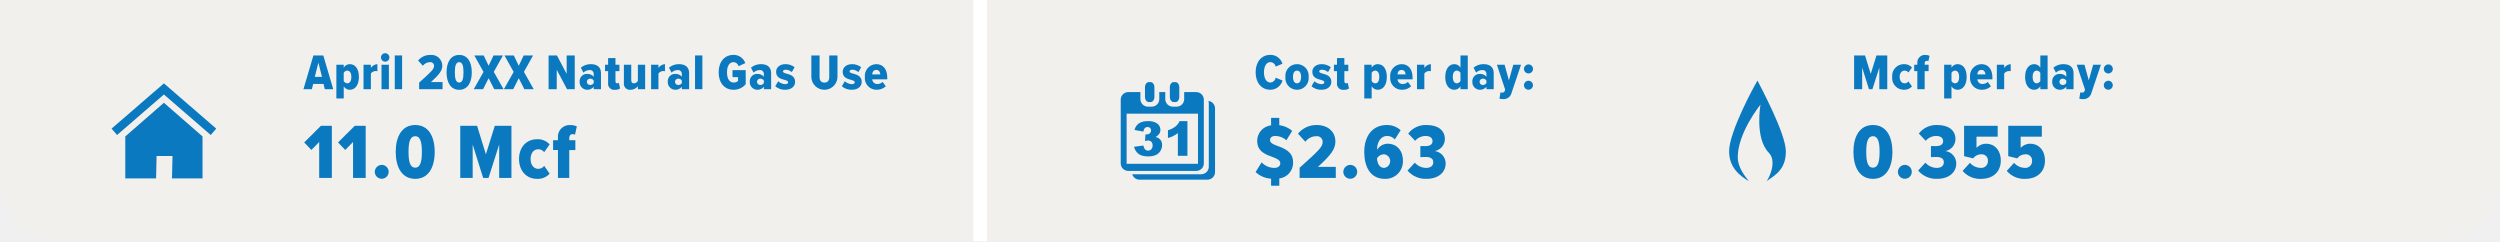
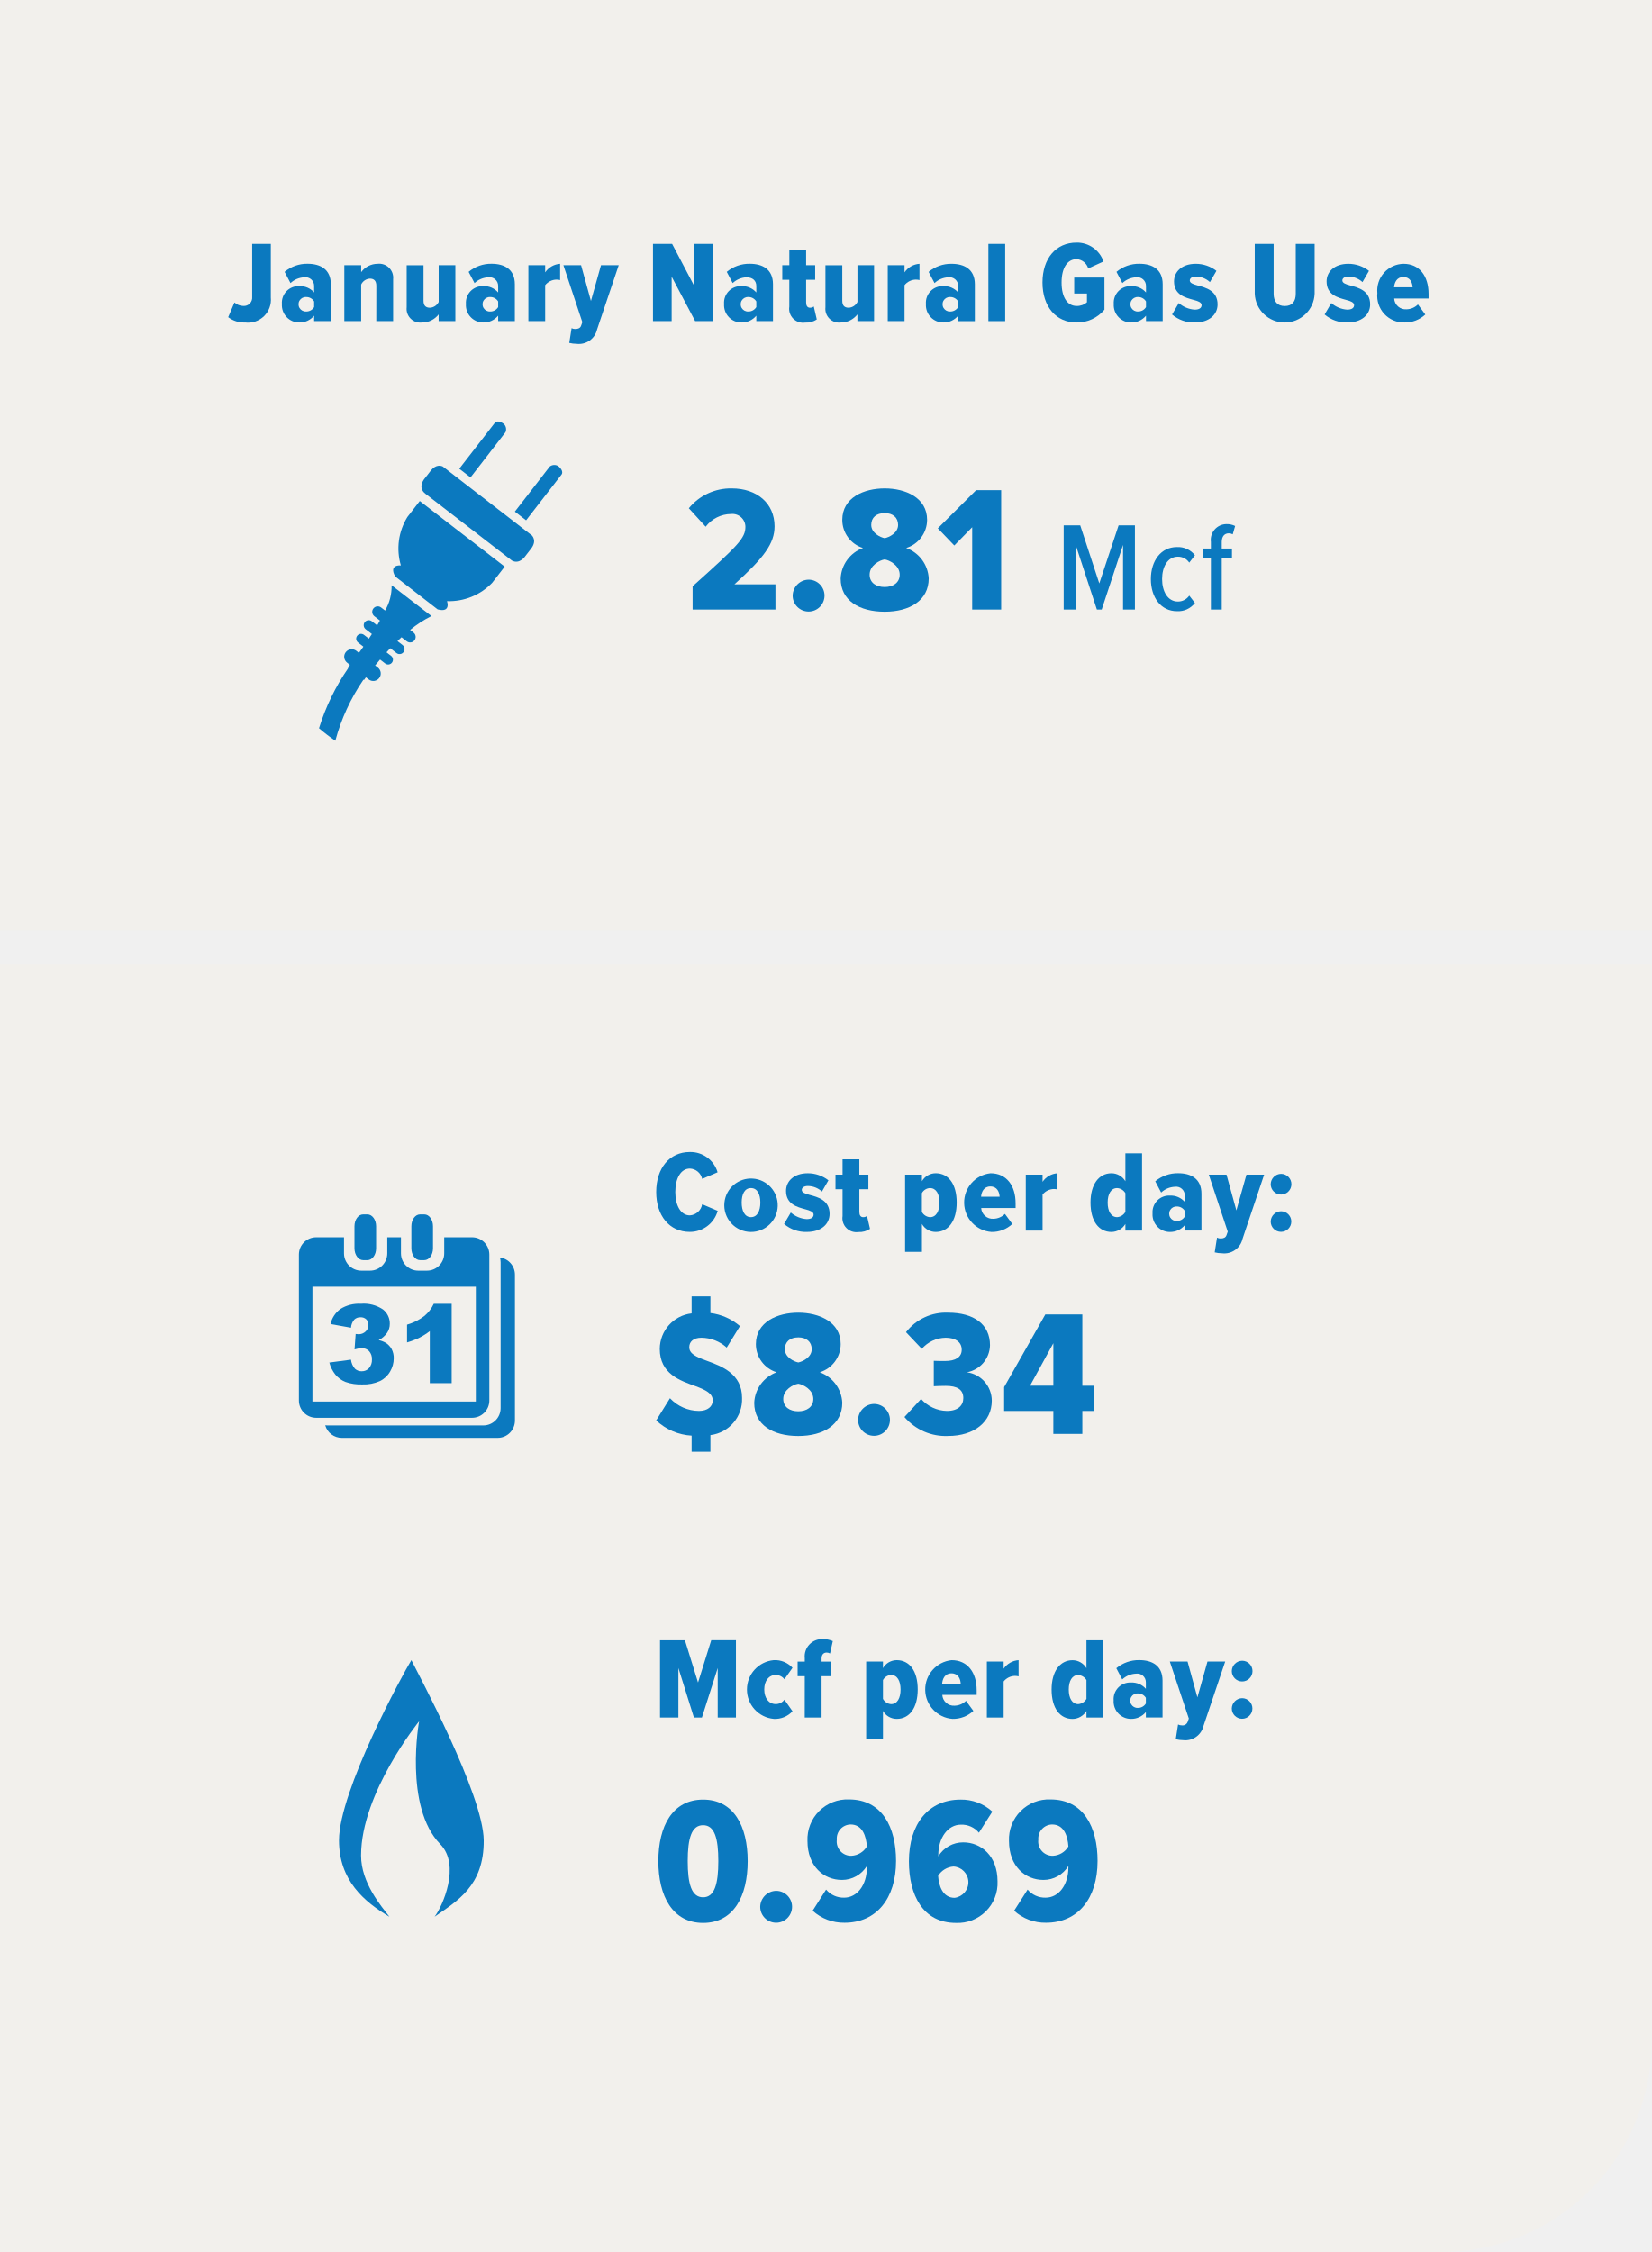
- <svg xmlns="http://www.w3.org/2000/svg" width="543.83" height="52.56" viewBox="0 0 543.83 52.56">
+ <svg xmlns="http://www.w3.org/2000/svg" width="156.869" height="213.887" viewBox="0 0 156.869 213.887">
  <g>
-     <path d="M.023.132H543.807s.023,30.122.023,38.058h0A14.369,14.369,0,0,1,529.46,52.56H14.37A14.37,14.37,0,0,1,0,38.191H0C0,30.254.023.132.023.132Z" fill="#f2f0ec" />
-     <line x1="213.22" x2="213.22" y2="52.472" fill="none" stroke="#fff" stroke-miterlimit="10" stroke-width="3" />
+     <rect width="156.869" height="88.318" fill="#f2f0ec" />
    <g>
-       <path d="M70.378,18.254H68.122L67.847,19.4H66.01l2.167-7.337h2.146L72.49,19.4H70.653Zm-1.9-1.529h1.563l-.781-3.1Z" fill="#0b79bf" />
-       <path d="M73.171,21.423V14.085h1.6v.627a1.51,1.51,0,0,1,1.309-.759c1.2,0,1.991,1.012,1.991,2.783,0,1.749-.792,2.794-1.991,2.794a1.5,1.5,0,0,1-1.309-.759v2.652Zm2.366-6.062a.916.916,0,0,0-.77.484v1.782a.953.953,0,0,0,.77.5c.583,0,.9-.56.9-1.386S76.12,15.361,75.537,15.361Z" fill="#0b79bf" />
-       <path d="M79.078,14.085h1.6v.682a1.851,1.851,0,0,1,1.418-.814v1.54a1.42,1.42,0,0,0-.34-.044,1.4,1.4,0,0,0-1.078.528V19.4h-1.6Z" fill="#0b79bf" />
-       <path d="M82.873,12.489a.919.919,0,1,1,.924.925A.922.922,0,0,1,82.873,12.489Zm.121,1.6h1.6V19.4h-1.6Z" fill="#0b79bf" />
-       <path d="M85.876,12.061h1.595V19.4H85.876Z" fill="#0b79bf" />
-       <path d="M91.177,17.968c2.817-2.531,3.246-2.959,3.246-3.663a.8.8,0,0,0-.88-.782,1.98,1.98,0,0,0-1.562.782l-1.035-1.133a3.335,3.335,0,0,1,2.641-1.222,2.364,2.364,0,0,1,2.629,2.332c0,1.057-.649,1.926-2.464,3.566h2.519V19.4H91.177Z" fill="#0b79bf" />
-       <path d="M99.89,11.95c1.881,0,2.739,1.628,2.739,3.785s-.858,3.8-2.739,3.8-2.751-1.65-2.751-3.8S98.008,11.95,99.89,11.95Zm0,1.573c-.715,0-.946.8-.946,2.212s.231,2.222.946,2.222.935-.825.935-2.222S100.594,13.523,99.89,13.523Z" fill="#0b79bf" />
-       <path d="M106.292,17.011l-1.2,2.387h-2.036l2.124-3.752-2-3.585h2.036l1.078,2.244,1.067-2.244h2.046l-1.991,3.575,2.123,3.762H107.5Z" fill="#0b79bf" />
-       <path d="M112.848,17.011l-1.2,2.387h-2.036l2.124-3.752-2-3.585h2.035l1.078,2.244,1.067-2.244h2.047l-1.992,3.575,2.123,3.762h-2.035Z" fill="#0b79bf" />
-       <path d="M121.109,15.174V19.4h-1.772V12.061h1.816l2.112,4.015V12.061h1.76V19.4h-1.683Z" fill="#0b79bf" />
-       <path d="M129.15,18.882a1.786,1.786,0,0,1-1.4.648,1.65,1.65,0,0,1-1.662-1.76,1.576,1.576,0,0,1,1.662-1.694,1.755,1.755,0,0,1,1.4.605v-.616a.819.819,0,0,0-.935-.825,2.024,2.024,0,0,0-1.31.55l-.561-1.067a3.31,3.31,0,0,1,2.179-.77c1.21,0,2.211.517,2.211,1.947v3.5H129.15Zm0-1.354a.871.871,0,0,0-.77-.418.688.688,0,1,0,0,1.375.871.871,0,0,0,.77-.418Z" fill="#0b79bf" />
-       <path d="M132.284,18.023V15.471h-.671V14.085h.671V12.633h1.6v1.452h.858v1.386h-.858v2.156c0,.309.121.5.363.5a.549.549,0,0,0,.363-.121l.286,1.232a1.779,1.779,0,0,1-1.1.3A1.327,1.327,0,0,1,132.284,18.023Z" fill="#0b79bf" />
-       <path d="M138.753,18.761a1.984,1.984,0,0,1-1.574.769,1.305,1.305,0,0,1-1.463-1.441v-4h1.6v3.366c0,.485.219.671.615.671a.983.983,0,0,0,.826-.55V14.085h1.584V19.4h-1.584Z" fill="#0b79bf" />
-       <path d="M141.634,14.085h1.6v.682a1.853,1.853,0,0,1,1.419-.814v1.54a1.429,1.429,0,0,0-.341-.044,1.4,1.4,0,0,0-1.078.528V19.4h-1.6Z" fill="#0b79bf" />
-       <path d="M148.322,18.882a1.786,1.786,0,0,1-1.4.648,1.649,1.649,0,0,1-1.661-1.76,1.575,1.575,0,0,1,1.661-1.694,1.753,1.753,0,0,1,1.4.605v-.616a.819.819,0,0,0-.935-.825,2.022,2.022,0,0,0-1.309.55l-.561-1.067a3.306,3.306,0,0,1,2.178-.77c1.21,0,2.211.517,2.211,1.947v3.5h-1.584Zm0-1.354a.871.871,0,0,0-.77-.418.688.688,0,1,0,0,1.375.871.871,0,0,0,.77-.418Z" fill="#0b79bf" />
-       <path d="M151.193,12.061h1.595V19.4h-1.595Z" fill="#0b79bf" />
-       <path d="M159.564,11.939a2.667,2.667,0,0,1,2.563,1.793l-1.452.661a1.219,1.219,0,0,0-1.111-.88c-.825,0-1.419.758-1.419,2.222s.594,2.222,1.419,2.222a1.4,1.4,0,0,0,.99-.352V16.78h-1.21V15.262h2.871V18.31a3.381,3.381,0,0,1-2.651,1.22c-1.948,0-3.235-1.507-3.235-3.8S157.616,11.939,159.564,11.939Z" fill="#0b79bf" />
-       <path d="M166.164,18.882a1.786,1.786,0,0,1-1.4.648,1.649,1.649,0,0,1-1.661-1.76,1.575,1.575,0,0,1,1.661-1.694,1.753,1.753,0,0,1,1.4.605v-.616a.819.819,0,0,0-.935-.825,2.022,2.022,0,0,0-1.309.55l-.561-1.067a3.306,3.306,0,0,1,2.178-.77c1.21,0,2.211.517,2.211,1.947v3.5h-1.584Zm0-1.354a.871.871,0,0,0-.77-.418.688.688,0,1,0,0,1.375.871.871,0,0,0,.77-.418Z" fill="#0b79bf" />
-       <path d="M169.277,17.683a2.554,2.554,0,0,0,1.507.627c.44,0,.66-.165.66-.43s-.33-.385-.792-.506c-.759-.209-1.827-.473-1.827-1.749,0-.892.716-1.672,2.069-1.672a3.184,3.184,0,0,1,1.958.671l-.616,1.066a2,2,0,0,0-1.331-.527c-.341,0-.583.143-.583.374s.286.352.748.473c.781.209,1.892.495,1.892,1.8,0,1-.836,1.716-2.145,1.716a3.152,3.152,0,0,1-2.179-.759Z" fill="#0b79bf" />
-       <path d="M176.492,12.061h1.794V16.8c0,.737.352,1.166,1.056,1.166s1.045-.429,1.045-1.166V12.061h1.793v4.73a2.846,2.846,0,0,1-5.688,0Z" fill="#0b79bf" />
-       <path d="M183.763,17.683a2.554,2.554,0,0,0,1.507.627c.44,0,.66-.165.66-.43s-.33-.385-.792-.506c-.759-.209-1.826-.473-1.826-1.749,0-.892.715-1.672,2.068-1.672a3.189,3.189,0,0,1,1.959.671l-.617,1.066a2,2,0,0,0-1.331-.527c-.341,0-.583.143-.583.374s.286.352.748.473c.781.209,1.892.495,1.892,1.8,0,1-.836,1.716-2.145,1.716a3.147,3.147,0,0,1-2.178-.759Z" fill="#0b79bf" />
-       <path d="M190.627,13.953c1.5,0,2.377,1.154,2.377,2.86v.44h-3.268a1.088,1.088,0,0,0,1.167,1.023,1.576,1.576,0,0,0,1.088-.462l.7.957a2.826,2.826,0,0,1-1.98.759,2.535,2.535,0,0,1-2.575-2.794A2.542,2.542,0,0,1,190.627,13.953Zm-.9,2.233h1.761c-.022-.429-.221-.979-.881-.979C189.967,15.207,189.758,15.757,189.725,16.186Z" fill="#0b79bf" />
+       <path d="M22.268,28.729a1.3,1.3,0,0,0,.836.33.789.789,0,0,0,.847-.859V23.162h1.771v5.094a2.179,2.179,0,0,1-2.442,2.376,2.478,2.478,0,0,1-1.606-.506Z" fill="#0b79bf" />
+       <path d="M29.836,29.984a1.785,1.785,0,0,1-1.4.648,1.649,1.649,0,0,1-1.661-1.76,1.575,1.575,0,0,1,1.661-1.694,1.756,1.756,0,0,1,1.4.6v-.615a.819.819,0,0,0-.935-.825,2.022,2.022,0,0,0-1.309.55l-.561-1.068a3.31,3.31,0,0,1,2.178-.769c1.211,0,2.212.517,2.212,1.947v3.5H29.836Zm0-1.354a.871.871,0,0,0-.77-.418.688.688,0,1,0,0,1.375.871.871,0,0,0,.77-.418Z" fill="#0b79bf" />
+       <path d="M35.743,27.145c0-.485-.23-.682-.616-.682a.975.975,0,0,0-.824.561V30.5h-1.6V25.187h1.6v.66a1.935,1.935,0,0,1,1.561-.792,1.329,1.329,0,0,1,1.475,1.463V30.5h-1.6Z" fill="#0b79bf" />
+       <path d="M41.661,29.863a1.98,1.98,0,0,1-1.573.769,1.305,1.305,0,0,1-1.463-1.441v-4h1.6v3.366c0,.484.219.671.615.671a.982.982,0,0,0,.825-.55V25.187h1.585V30.5H41.661Z" fill="#0b79bf" />
+       <path d="M47.315,29.984a1.786,1.786,0,0,1-1.4.648,1.649,1.649,0,0,1-1.661-1.76,1.575,1.575,0,0,1,1.661-1.694,1.756,1.756,0,0,1,1.4.6v-.615a.819.819,0,0,0-.935-.825,2.022,2.022,0,0,0-1.309.55l-.561-1.068a3.31,3.31,0,0,1,2.178-.769c1.21,0,2.211.517,2.211,1.947v3.5H47.315Zm0-1.354a.871.871,0,0,0-.77-.418.688.688,0,1,0,0,1.375.871.871,0,0,0,.77-.418Z" fill="#0b79bf" />
+       <path d="M50.186,25.187h1.595v.681a1.856,1.856,0,0,1,1.419-.813V26.6a1.429,1.429,0,0,0-.341-.044,1.407,1.407,0,0,0-1.078.527V30.5H50.186Z" fill="#0b79bf" />
+       <path d="M54.64,31.248c.276,0,.473-.088.55-.307l.121-.342-1.8-5.412H55.19l.936,3.4.957-3.4h1.683l-2.057,6.105a1.772,1.772,0,0,1-1.947,1.364,2.905,2.905,0,0,1-.694-.087l.221-1.4A.707.707,0,0,0,54.64,31.248Z" fill="#0b79bf" />
+       <path d="M63.793,26.276V30.5H62.021V23.162h1.816l2.112,4.016V23.162h1.76V30.5H66.026Z" fill="#0b79bf" />
+       <path d="M71.834,29.984a1.789,1.789,0,0,1-1.4.648,1.649,1.649,0,0,1-1.661-1.76,1.575,1.575,0,0,1,1.661-1.694,1.759,1.759,0,0,1,1.4.6v-.615c0-.5-.341-.825-.936-.825a2.019,2.019,0,0,0-1.308.55l-.562-1.068a3.315,3.315,0,0,1,2.179-.769c1.21,0,2.211.517,2.211,1.947v3.5H71.834Zm0-1.354a.871.871,0,0,0-.771-.418.688.688,0,1,0,0,1.375.871.871,0,0,0,.771-.418Z" fill="#0b79bf" />
+       <path d="M74.968,29.125V26.573H74.3V25.187h.671V23.735h1.595v1.452h.859v1.386h-.859v2.156c0,.308.121.5.364.5a.548.548,0,0,0,.362-.121l.286,1.232a1.777,1.777,0,0,1-1.1.3A1.326,1.326,0,0,1,74.968,29.125Z" fill="#0b79bf" />
+       <path d="M81.436,29.863a1.983,1.983,0,0,1-1.573.769A1.305,1.305,0,0,1,78.4,29.191v-4H80v3.366c0,.484.22.671.616.671a.984.984,0,0,0,.825-.55V25.187H83.02V30.5H81.436Z" fill="#0b79bf" />
+       <path d="M84.318,25.187h1.595v.681a1.856,1.856,0,0,1,1.419-.813V26.6a1.429,1.429,0,0,0-.341-.044,1.407,1.407,0,0,0-1.078.527V30.5H84.318Z" fill="#0b79bf" />
+       <path d="M91.006,29.984a1.785,1.785,0,0,1-1.4.648,1.649,1.649,0,0,1-1.661-1.76,1.575,1.575,0,0,1,1.661-1.694,1.756,1.756,0,0,1,1.4.6v-.615a.819.819,0,0,0-.935-.825,2.022,2.022,0,0,0-1.309.55L88.2,25.824a3.31,3.31,0,0,1,2.178-.769c1.211,0,2.212.517,2.212,1.947v3.5H91.006Zm0-1.354a.871.871,0,0,0-.77-.418.688.688,0,1,0,0,1.375.871.871,0,0,0,.77-.418Z" fill="#0b79bf" />
+       <path d="M93.877,23.162h1.595V30.5H93.877Z" fill="#0b79bf" />
+       <path d="M102.248,23.041a2.665,2.665,0,0,1,2.563,1.793l-1.452.66a1.22,1.22,0,0,0-1.111-.88c-.825,0-1.419.759-1.419,2.223s.594,2.222,1.419,2.222a1.4,1.4,0,0,0,.99-.352v-.825h-1.21V26.364H104.9v3.047a3.382,3.382,0,0,1-2.651,1.221c-1.947,0-3.234-1.507-3.234-3.8S100.3,23.041,102.248,23.041Z" fill="#0b79bf" />
+       <path d="M108.847,29.984a1.783,1.783,0,0,1-1.4.648,1.649,1.649,0,0,1-1.661-1.76,1.575,1.575,0,0,1,1.661-1.694,1.752,1.752,0,0,1,1.4.6v-.615a.818.818,0,0,0-.934-.825,2.024,2.024,0,0,0-1.31.55l-.56-1.068a3.308,3.308,0,0,1,2.178-.769c1.21,0,2.211.517,2.211,1.947v3.5h-1.585Zm0-1.354a.868.868,0,0,0-.769-.418.688.688,0,1,0,0,1.375.868.868,0,0,0,.769-.418Z" fill="#0b79bf" />
+       <path d="M111.96,28.784a2.548,2.548,0,0,0,1.508.627c.439,0,.66-.165.66-.429s-.33-.385-.792-.506c-.76-.209-1.827-.473-1.827-1.749,0-.892.715-1.672,2.068-1.672a3.183,3.183,0,0,1,1.959.671l-.616,1.066a2.006,2.006,0,0,0-1.331-.527c-.342,0-.583.142-.583.374s.285.351.748.473c.781.209,1.891.5,1.891,1.8,0,1-.836,1.716-2.144,1.716a3.153,3.153,0,0,1-2.179-.759Z" fill="#0b79bf" />
+       <path d="M119.176,23.162h1.794V27.9c0,.737.351,1.166,1.055,1.166s1.045-.429,1.045-1.166V23.162h1.794v4.731a2.846,2.846,0,0,1-5.688,0Z" fill="#0b79bf" />
+       <path d="M126.447,28.784a2.548,2.548,0,0,0,1.507.627c.44,0,.66-.165.66-.429s-.33-.385-.792-.506C127.063,28.267,126,28,126,26.727c0-.892.715-1.672,2.068-1.672a3.177,3.177,0,0,1,1.958.671l-.616,1.066a2,2,0,0,0-1.331-.527c-.341,0-.583.142-.583.374s.286.351.748.473c.781.209,1.893.5,1.893,1.8,0,1-.836,1.716-2.146,1.716a3.156,3.156,0,0,1-2.179-.759Z" fill="#0b79bf" />
+       <path d="M133.311,25.055c1.5,0,2.376,1.154,2.376,2.86v.44H132.42a1.088,1.088,0,0,0,1.167,1.023,1.582,1.582,0,0,0,1.089-.462l.7.957a2.825,2.825,0,0,1-1.981.759,2.535,2.535,0,0,1-2.574-2.794A2.542,2.542,0,0,1,133.311,25.055Zm-.9,2.232h1.761c-.023-.428-.221-.978-.881-.978C132.651,26.309,132.442,26.859,132.409,27.287Z" fill="#0b79bf" />
    </g>
    <g>
-       <path d="M273.141,15.735c0-2.245,1.243-3.8,3.2-3.8a2.684,2.684,0,0,1,2.629,1.925l-1.463.628a1.245,1.245,0,0,0-1.166-.979c-.869,0-1.387.934-1.387,2.222s.518,2.222,1.387,2.222a1.268,1.268,0,0,0,1.166-1.056l1.474.627a2.733,2.733,0,0,1-2.64,2C274.384,19.53,273.141,17.968,273.141,15.735Z" fill="#0b79bf" />
-       <path d="M279.62,16.736a2.537,2.537,0,1,1,5.05,0,2.538,2.538,0,1,1-5.05,0Zm3.41,0c0-.77-.274-1.375-.89-1.375s-.881.6-.881,1.375.275,1.386.881,1.386S283.03,17.518,283.03,16.736Z" fill="#0b79bf" />
-       <path d="M285.923,17.683a2.554,2.554,0,0,0,1.507.627c.44,0,.66-.165.66-.43s-.33-.385-.792-.506c-.759-.209-1.826-.473-1.826-1.749,0-.892.715-1.672,2.068-1.672a3.184,3.184,0,0,1,1.958.671l-.616,1.066a2,2,0,0,0-1.331-.527c-.341,0-.583.143-.583.374s.286.352.748.473c.781.209,1.893.495,1.893,1.8,0,1-.836,1.716-2.146,1.716a3.152,3.152,0,0,1-2.179-.759Z" fill="#0b79bf" />
-       <path d="M290.84,18.023V15.471h-.671V14.085h.671V12.633h1.6v1.452h.858v1.386h-.858v2.156c0,.309.121.5.363.5a.549.549,0,0,0,.363-.121l.286,1.232a1.779,1.779,0,0,1-1.1.3A1.326,1.326,0,0,1,290.84,18.023Z" fill="#0b79bf" />
-       <path d="M296.779,21.423V14.085h1.6v.627a1.51,1.51,0,0,1,1.309-.759c1.2,0,1.991,1.012,1.991,2.783,0,1.749-.792,2.794-1.991,2.794a1.5,1.5,0,0,1-1.309-.759v2.652Zm2.366-6.062a.916.916,0,0,0-.77.484v1.782a.953.953,0,0,0,.77.5c.583,0,.9-.56.9-1.386S299.728,15.361,299.145,15.361Z" fill="#0b79bf" />
-       <path d="M304.9,13.953c1.5,0,2.377,1.154,2.377,2.86v.44h-3.268a1.088,1.088,0,0,0,1.166,1.023,1.576,1.576,0,0,0,1.089-.462l.7.957a2.822,2.822,0,0,1-1.979.759,2.535,2.535,0,0,1-2.576-2.794A2.542,2.542,0,0,1,304.9,13.953Zm-.9,2.233h1.76c-.021-.429-.22-.979-.88-.979C304.237,15.207,304.029,15.757,304,16.186Z" fill="#0b79bf" />
-       <path d="M308.241,14.085h1.6v.682a1.853,1.853,0,0,1,1.419-.814v1.54a1.429,1.429,0,0,0-.341-.044,1.4,1.4,0,0,0-1.078.528V19.4h-1.6Z" fill="#0b79bf" />
-       <path d="M317.7,18.771a1.565,1.565,0,0,1-1.32.759c-1.187,0-1.991-1.011-1.991-2.794,0-1.716.792-2.783,1.991-2.783a1.541,1.541,0,0,1,1.32.759V12.061h1.585V19.4H317.7Zm0-2.926a.973.973,0,0,0-.781-.484c-.583,0-.9.561-.9,1.375s.318,1.386.9,1.386a.986.986,0,0,0,.781-.5Z" fill="#0b79bf" />
-       <path d="M323.344,18.882a1.783,1.783,0,0,1-1.4.648,1.65,1.65,0,0,1-1.661-1.76,1.576,1.576,0,0,1,1.661-1.694,1.752,1.752,0,0,1,1.4.605v-.616a.819.819,0,0,0-.935-.825,2.022,2.022,0,0,0-1.309.55l-.561-1.067a3.306,3.306,0,0,1,2.178-.77c1.211,0,2.212.517,2.212,1.947v3.5h-1.585Zm0-1.354a.87.87,0,0,0-.77-.418.688.688,0,1,0,0,1.375.87.87,0,0,0,.77-.418Z" fill="#0b79bf" />
-       <path d="M326.754,20.146c.275,0,.473-.087.55-.307l.121-.342-1.8-5.412H327.3l.935,3.4.957-3.4h1.683l-2.057,6.105a1.774,1.774,0,0,1-1.947,1.365,2.9,2.9,0,0,1-.693-.088l.221-1.4A.7.7,0,0,0,326.754,20.146Z" fill="#0b79bf" />
-       <path d="M332.5,14.008a.985.985,0,1,1-.99.978A1,1,0,0,1,332.5,14.008Zm0,3.554a.979.979,0,1,1-.99.978A1,1,0,0,1,332.5,17.562Z" fill="#0b79bf" />
+       <path d="M65.784,55.684c4.352-3.909,5.015-4.572,5.015-5.66a1.233,1.233,0,0,0-1.36-1.207,3.058,3.058,0,0,0-2.414,1.207l-1.6-1.751a5.146,5.146,0,0,1,4.079-1.887c2.4,0,4.063,1.428,4.063,3.6,0,1.632-1,2.975-3.807,5.508h3.892v2.4H65.784Z" fill="#0b79bf" />
+       <path d="M76.817,55.055a1.513,1.513,0,1,1-1.53,1.513A1.539,1.539,0,0,1,76.817,55.055Z" fill="#0b79bf" />
+       <path d="M81.969,52.046A2.792,2.792,0,0,1,80,49.377c0-2.124,2.057-2.991,4.028-2.991,1.955,0,4.029.867,4.029,2.991a2.808,2.808,0,0,1-1.989,2.669,3.243,3.243,0,0,1,2.142,2.89c0,2.091-1.8,3.162-4.182,3.162-2.4,0-4.181-1.054-4.181-3.145A3.228,3.228,0,0,1,81.969,52.046Zm2.056,1.088c-.476.068-1.428.562-1.428,1.445,0,.765.612,1.173,1.428,1.173.8,0,1.428-.408,1.428-1.173C85.453,53.7,84.484,53.2,84.025,53.134Zm0-4.4c-.8,0-1.275.424-1.275,1.122,0,.764.85,1.173,1.275,1.258.425-.085,1.275-.494,1.275-1.258C85.3,49.156,84.807,48.732,84.025,48.732Z" fill="#0b79bf" />
+       <path d="M92.338,50.074l-1.7,1.735-1.565-1.632,3.638-3.621h2.38V57.894H92.338Z" fill="#0b79bf" />
+       <path d="M106.666,51.753l-2.027,6.141h-.456l-2.014-6.141v6.141h-1.14v-8H102.6l1.811,5.517,1.835-5.517h1.548v8h-1.128Z" fill="#0b79bf" />
+       <path d="M111.78,51.957a2.041,2.041,0,0,1,1.715.78l-.54.7a1.276,1.276,0,0,0-1.079-.564c-.972,0-1.5.96-1.5,2.123s.527,2.135,1.5,2.135a1.3,1.3,0,0,0,1.079-.563l.54.7a2.01,2.01,0,0,1-1.715.779c-1.512,0-2.471-1.306-2.471-3.046S110.268,51.957,111.78,51.957Z" fill="#0b79bf" />
+       <path d="M115.01,53h-.756v-.9h.756v-.623a1.5,1.5,0,0,1,1.486-1.7,1.742,1.742,0,0,1,.816.179l-.228.791a.787.787,0,0,0-.372-.095c-.419,0-.671.3-.671.828V52.1h.971V53h-.971v4.894H115.01Z" fill="#0b79bf" />
+     </g>
+     <path d="M0,91.562H156.869a0,0,0,0,1,0,0V193.887a20,20,0,0,1-20,20H0a0,0,0,0,1,0,0V91.562A0,0,0,0,1,0,91.562Z" fill="#f2f0ec" />
+     <g>
+       <path d="M62.327,113.214c0-2.245,1.243-3.8,3.2-3.8a2.684,2.684,0,0,1,2.629,1.925l-1.463.628a1.245,1.245,0,0,0-1.166-.98c-.869,0-1.387.935-1.387,2.223s.518,2.222,1.387,2.222a1.268,1.268,0,0,0,1.166-1.056l1.474.627a2.734,2.734,0,0,1-2.64,2C63.57,117.009,62.327,115.447,62.327,113.214Z" fill="#0b79bf" />
+       <path d="M68.806,114.215a2.538,2.538,0,1,1,2.52,2.794A2.533,2.533,0,0,1,68.806,114.215Zm3.411,0c0-.77-.275-1.375-.891-1.375s-.881.6-.881,1.375.276,1.386.881,1.386S72.217,115,72.217,114.215Z" fill="#0b79bf" />
+       <path d="M75.109,115.161a2.548,2.548,0,0,0,1.507.627c.44,0,.66-.165.66-.429s-.33-.385-.792-.506c-.759-.209-1.826-.473-1.826-1.749,0-.892.715-1.672,2.068-1.672a3.175,3.175,0,0,1,1.958.671l-.616,1.066a2,2,0,0,0-1.331-.527c-.341,0-.583.142-.583.374s.286.351.748.473c.781.209,1.893.495,1.893,1.8,0,1-.836,1.716-2.146,1.716a3.152,3.152,0,0,1-2.178-.759Z" fill="#0b79bf" />
+       <path d="M80.026,115.5v-2.553h-.671v-1.385h.671v-1.452h1.595v1.452h.858v1.385h-.858v2.157c0,.308.121.5.363.5a.547.547,0,0,0,.363-.121l.287,1.232a1.782,1.782,0,0,1-1.1.3A1.327,1.327,0,0,1,80.026,115.5Z" fill="#0b79bf" />
+       <path d="M85.966,118.9v-7.338h1.6v.627a1.508,1.508,0,0,1,1.309-.759c1.2,0,1.991,1.012,1.991,2.783,0,1.749-.792,2.794-1.991,2.794a1.5,1.5,0,0,1-1.309-.759V118.9Zm2.365-6.062a.917.917,0,0,0-.77.483v1.783a.953.953,0,0,0,.77.5c.583,0,.9-.561.9-1.386S88.914,112.84,88.331,112.84Z" fill="#0b79bf" />
+       <path d="M94.084,111.432c1.5,0,2.377,1.154,2.377,2.86v.44H93.193a1.088,1.088,0,0,0,1.166,1.023,1.579,1.579,0,0,0,1.089-.462l.7.957a2.82,2.82,0,0,1-1.979.759,2.8,2.8,0,0,1-.089-5.577Zm-.9,2.232h1.76c-.021-.428-.22-.978-.88-.978C93.424,112.686,93.215,113.236,93.182,113.664Z" fill="#0b79bf" />
+       <path d="M97.428,111.564h1.595v.681a1.855,1.855,0,0,1,1.419-.813v1.54a1.38,1.38,0,0,0-.341-.044,1.407,1.407,0,0,0-1.078.527v3.422H97.428Z" fill="#0b79bf" />
+       <path d="M106.888,116.25a1.567,1.567,0,0,1-1.321.759c-1.187,0-1.991-1.012-1.991-2.794,0-1.717.792-2.783,1.991-2.783a1.54,1.54,0,0,1,1.321.759v-2.652h1.584v7.338h-1.584Zm0-2.927a.975.975,0,0,0-.782-.483c-.583,0-.9.561-.9,1.375s.318,1.386.9,1.386a.989.989,0,0,0,.782-.5Z" fill="#0b79bf" />
+       <path d="M112.53,116.361a1.783,1.783,0,0,1-1.4.648,1.65,1.65,0,0,1-1.662-1.76,1.576,1.576,0,0,1,1.662-1.694,1.754,1.754,0,0,1,1.4.6v-.615a.819.819,0,0,0-.934-.825,2.022,2.022,0,0,0-1.31.55l-.561-1.068a3.31,3.31,0,0,1,2.178-.769c1.211,0,2.212.516,2.212,1.947v3.5H112.53Zm0-1.354a.869.869,0,0,0-.769-.418.688.688,0,1,0,0,1.375.869.869,0,0,0,.769-.418Z" fill="#0b79bf" />
+       <path d="M115.94,117.625c.276,0,.473-.088.55-.307l.121-.342-1.8-5.412h1.683l.936,3.4.957-3.4h1.682l-2.056,6.105a1.773,1.773,0,0,1-1.948,1.364,2.9,2.9,0,0,1-.693-.087l.221-1.4A.707.707,0,0,0,115.94,117.625Z" fill="#0b79bf" />
+       <path d="M121.681,111.487a.984.984,0,1,1-.99.978A1,1,0,0,1,121.681,111.487Zm0,3.553a.979.979,0,1,1-.99.979A1,1,0,0,1,121.681,115.04Z" fill="#0b79bf" />
    </g>
    <g>
-       <path d="M408.814,14.7l-1.5,4.7h-.759l-1.475-4.7v4.7h-1.749V12.061H405.7l1.244,4.015,1.253-4.015h2.344V19.4h-1.727Z" fill="#0b79bf" />
-       <path d="M414.137,13.953a2.234,2.234,0,0,1,1.782.726l-.769,1.089a1.028,1.028,0,0,0-.826-.407c-.649,0-1.089.55-1.089,1.375s.44,1.386,1.089,1.386a1.008,1.008,0,0,0,.826-.418l.769,1.1a2.24,2.24,0,0,1-1.782.725,2.549,2.549,0,0,1-2.53-2.794A2.54,2.54,0,0,1,414.137,13.953Z" fill="#0b79bf" />
-       <path d="M417.084,15.471H416.4V14.085h.681v-.319a1.639,1.639,0,0,1,1.706-1.816,2.247,2.247,0,0,1,.957.188l-.264,1.176a.64.64,0,0,0-.319-.087c-.3,0-.484.2-.484.561v.3h.858v1.386h-.858V19.4h-1.6Z" fill="#0b79bf" />
-       <path d="M422.915,21.423V14.085h1.595v.627a1.512,1.512,0,0,1,1.31-.759c1.2,0,1.991,1.012,1.991,2.783,0,1.749-.792,2.794-1.991,2.794a1.5,1.5,0,0,1-1.31-.759v2.652Zm2.365-6.062a.916.916,0,0,0-.77.484v1.782a.953.953,0,0,0,.77.5c.583,0,.9-.56.9-1.386S425.863,15.361,425.28,15.361Z" fill="#0b79bf" />
-       <path d="M431.032,13.953c1.5,0,2.377,1.154,2.377,2.86v.44h-3.267a1.087,1.087,0,0,0,1.166,1.023,1.578,1.578,0,0,0,1.089-.462l.7.957a2.823,2.823,0,0,1-1.981.759,2.534,2.534,0,0,1-2.574-2.794A2.542,2.542,0,0,1,431.032,13.953Zm-.9,2.233h1.761c-.023-.429-.22-.979-.88-.979C430.372,15.207,430.163,15.757,430.13,16.186Z" fill="#0b79bf" />
-       <path d="M434.377,14.085h1.595v.682a1.853,1.853,0,0,1,1.42-.814v1.54a1.446,1.446,0,0,0-.342-.044,1.406,1.406,0,0,0-1.078.528V19.4h-1.595Z" fill="#0b79bf" />
-       <path d="M443.837,18.771a1.566,1.566,0,0,1-1.32.759c-1.188,0-1.991-1.011-1.991-2.794,0-1.716.792-2.783,1.991-2.783a1.541,1.541,0,0,1,1.32.759V12.061h1.584V19.4h-1.584Zm0-2.926a.973.973,0,0,0-.781-.484c-.583,0-.9.561-.9,1.375s.319,1.386.9,1.386a.986.986,0,0,0,.781-.5Z" fill="#0b79bf" />
-       <path d="M449.48,18.882a1.789,1.789,0,0,1-1.4.648,1.649,1.649,0,0,1-1.661-1.76,1.575,1.575,0,0,1,1.661-1.694,1.757,1.757,0,0,1,1.4.605v-.616a.82.82,0,0,0-.936-.825,2.017,2.017,0,0,0-1.308.55l-.562-1.067a3.309,3.309,0,0,1,2.179-.77c1.21,0,2.211.517,2.211,1.947v3.5H449.48Zm0-1.354a.873.873,0,0,0-.771-.418.688.688,0,1,0,0,1.375.873.873,0,0,0,.771-.418Z" fill="#0b79bf" />
-       <path d="M452.89,20.146a.512.512,0,0,0,.55-.307l.121-.342-1.805-5.412h1.684l.935,3.4.957-3.4h1.683l-2.057,6.105a1.774,1.774,0,0,1-1.947,1.365,2.89,2.89,0,0,1-.693-.088l.219-1.4A.715.715,0,0,0,452.89,20.146Z" fill="#0b79bf" />
-       <path d="M458.631,14.008a.985.985,0,1,1-.99.978A1,1,0,0,1,458.631,14.008Zm0,3.554a.979.979,0,1,1-.99.978A1,1,0,0,1,458.631,17.562Z" fill="#0b79bf" />
+       <path d="M68.168,158.425l-1.5,4.7h-.759l-1.475-4.7v4.7H62.689v-7.338h2.366L66.3,159.8l1.254-4.016H69.9v7.338H68.168Z" fill="#0b79bf" />
+       <path d="M73.491,157.677a2.234,2.234,0,0,1,1.782.726l-.769,1.088a1.03,1.03,0,0,0-.825-.406c-.65,0-1.09.55-1.09,1.375s.44,1.386,1.09,1.386a1.008,1.008,0,0,0,.825-.418l.769,1.1a2.24,2.24,0,0,1-1.782.725,2.8,2.8,0,0,1,0-5.577Z" fill="#0b79bf" />
+       <path d="M76.438,159.2h-.681v-1.386h.681v-.32a1.638,1.638,0,0,1,1.706-1.815,2.232,2.232,0,0,1,.957.188l-.264,1.176a.641.641,0,0,0-.319-.088c-.3,0-.484.2-.484.562v.3h.858V159.2h-.858v3.927h-1.6Z" fill="#0b79bf" />
+       <path d="M82.269,165.147v-7.338h1.595v.627a1.511,1.511,0,0,1,1.31-.759c1.2,0,1.991,1.012,1.991,2.783,0,1.749-.792,2.794-1.991,2.794a1.5,1.5,0,0,1-1.31-.759v2.652Zm2.366-6.062a.917.917,0,0,0-.771.484v1.782a.953.953,0,0,0,.771.5c.583,0,.9-.561.9-1.386S85.218,159.085,84.635,159.085Z" fill="#0b79bf" />
+       <path d="M90.387,157.677c1.5,0,2.377,1.154,2.377,2.86v.44H89.5A1.088,1.088,0,0,0,90.662,162a1.582,1.582,0,0,0,1.089-.462l.7.957a2.823,2.823,0,0,1-1.981.759,2.8,2.8,0,0,1-.087-5.577Zm-.9,2.232h1.761c-.023-.428-.22-.978-.88-.978C89.726,158.931,89.517,159.481,89.484,159.909Z" fill="#0b79bf" />
+       <path d="M93.731,157.809h1.595v.681a1.856,1.856,0,0,1,1.42-.813v1.54a1.446,1.446,0,0,0-.342-.044,1.409,1.409,0,0,0-1.078.527v3.422H93.731Z" fill="#0b79bf" />
+       <path d="M103.191,162.5a1.566,1.566,0,0,1-1.32.759c-1.188,0-1.991-1.012-1.991-2.794,0-1.717.792-2.783,1.991-2.783a1.539,1.539,0,0,1,1.32.759v-2.652h1.584v7.338h-1.584Zm0-2.926a.971.971,0,0,0-.781-.484c-.583,0-.9.561-.9,1.375s.319,1.386.9,1.386a.986.986,0,0,0,.781-.5Z" fill="#0b79bf" />
+       <path d="M108.834,162.606a1.789,1.789,0,0,1-1.4.648,1.649,1.649,0,0,1-1.661-1.76,1.575,1.575,0,0,1,1.661-1.694,1.757,1.757,0,0,1,1.4.6v-.616a.82.82,0,0,0-.936-.825,2.017,2.017,0,0,0-1.308.55l-.562-1.067a3.309,3.309,0,0,1,2.179-.77c1.21,0,2.211.517,2.211,1.947v3.5h-1.584Zm0-1.354a.871.871,0,0,0-.771-.418.688.688,0,1,0,0,1.375.871.871,0,0,0,.771-.418Z" fill="#0b79bf" />
+       <path d="M112.244,163.87a.512.512,0,0,0,.55-.307l.121-.342-1.805-5.412h1.684l.935,3.4.957-3.4h1.683l-2.057,6.1a1.774,1.774,0,0,1-1.947,1.365,2.89,2.89,0,0,1-.693-.088l.219-1.4A.715.715,0,0,0,112.244,163.87Z" fill="#0b79bf" />
+       <path d="M117.985,157.732a.984.984,0,1,1-.99.978A1,1,0,0,1,117.985,157.732Zm0,3.553a.979.979,0,1,1-.99.979A1,1,0,0,1,117.985,161.285Z" fill="#0b79bf" />
    </g>
    <g>
-       <path d="M69.436,30.883l-1.7,1.734-1.564-1.632,3.638-3.621h2.38V38.7H69.436Z" fill="#0b79bf" />
-       <path d="M76.8,30.883l-1.7,1.734-1.564-1.632,3.638-3.621H79.55V38.7H76.8Z" fill="#0b79bf" />
-       <path d="M83.052,35.863a1.513,1.513,0,1,1-1.529,1.513A1.54,1.54,0,0,1,83.052,35.863Z" fill="#0b79bf" />
-       <path d="M90.328,27.194c2.907,0,4.233,2.516,4.233,5.848,0,3.314-1.326,5.864-4.233,5.864s-4.25-2.55-4.25-5.864C86.078,29.71,87.421,27.194,90.328,27.194Zm0,2.431c-1.105,0-1.462,1.241-1.462,3.417,0,2.158.357,3.434,1.462,3.434,1.088,0,1.445-1.276,1.445-3.434C91.773,30.866,91.416,29.625,90.328,29.625Z" fill="#0b79bf" />
-       <path d="M108.586,31.444,106.274,38.7H105.1l-2.278-7.258V38.7h-2.7V27.364h3.655l1.921,6.2,1.937-6.2h3.621V38.7h-2.668Z" fill="#0b79bf" />
-       <path d="M116.814,30.288a3.459,3.459,0,0,1,2.753,1.122l-1.19,1.683a1.586,1.586,0,0,0-1.275-.629c-1,0-1.682.849-1.682,2.125s.679,2.141,1.682,2.141a1.555,1.555,0,0,0,1.275-.646l1.19,1.7a3.459,3.459,0,0,1-2.753,1.122c-2.312,0-3.91-1.767-3.91-4.317S114.5,30.288,116.814,30.288Z" fill="#0b79bf" />
-       <path d="M121.369,32.634h-1.053V30.492h1.053V30a2.53,2.53,0,0,1,2.635-2.8,3.473,3.473,0,0,1,1.479.289l-.408,1.819a.975.975,0,0,0-.493-.136c-.459,0-.748.306-.748.867v.459h1.326v2.142h-1.326V38.7h-2.465Z" fill="#0b79bf" />
+       <path d="M67.475,136.3v1.581H65.69v-1.53a5.354,5.354,0,0,1-3.365-1.445l1.309-2.108a3.807,3.807,0,0,0,2.754,1.207c.815,0,1.308-.425,1.308-.986,0-.68-.663-1-1.614-1.36-1.462-.527-3.417-1.156-3.417-3.552a3.409,3.409,0,0,1,3.025-3.366v-1.615h1.785v1.581a5.3,5.3,0,0,1,2.805,1.241l-1.258,2.04a3.631,3.631,0,0,0-2.4-.935c-.782,0-1.156.391-1.156.9,0,.613.645.918,1.631,1.276,1.445.526,3.383,1.24,3.383,3.535A3.421,3.421,0,0,1,67.475,136.3Z" fill="#0b79bf" />
+       <path d="M73.765,130.333a2.793,2.793,0,0,1-1.971-2.669c0-2.124,2.056-2.991,4.028-2.991,1.955,0,4.028.867,4.028,2.991a2.807,2.807,0,0,1-1.988,2.669A3.243,3.243,0,0,1,80,133.223c0,2.091-1.8,3.162-4.182,3.162-2.4,0-4.182-1.054-4.182-3.145A3.23,3.23,0,0,1,73.765,130.333Zm2.057,1.088c-.476.068-1.428.562-1.428,1.445,0,.765.612,1.173,1.428,1.173.8,0,1.428-.408,1.428-1.173C77.25,131.983,76.281,131.489,75.822,131.421Zm0-4.4c-.8,0-1.275.425-1.275,1.122,0,.765.85,1.173,1.275,1.258.425-.085,1.275-.493,1.275-1.258C77.1,127.444,76.6,127.019,75.822,127.019Z" fill="#0b79bf" />
+       <path d="M83.03,133.342a1.513,1.513,0,1,1-1.529,1.513A1.539,1.539,0,0,1,83.03,133.342Z" fill="#0b79bf" />
+       <path d="M87.484,132.866a3.359,3.359,0,0,0,2.448,1.139c1.088,0,1.564-.544,1.564-1.224,0-.816-.595-1.156-1.666-1.156-.391,0-.952.018-1.139.034v-2.414c.187.018.8.018,1.071.018.986,0,1.581-.357,1.581-1.071,0-.748-.612-1.139-1.53-1.139a3.056,3.056,0,0,0-2.26,1.054l-1.5-1.581a4.783,4.783,0,0,1,4-1.853c2.448,0,3.977,1.105,3.977,3.094a2.664,2.664,0,0,1-2.192,2.566,2.728,2.728,0,0,1,2.362,2.7c0,1.989-1.648,3.349-4.147,3.349a5.143,5.143,0,0,1-4.148-1.8Z" fill="#0b79bf" />
+       <path d="M100.047,134.005H95.372v-2.261l3.91-6.9H102.8v6.766h1.1v2.4h-1.1v2.176h-2.754Zm-2.21-2.4h2.21v-4.03Z" fill="#0b79bf" />
    </g>
    <g>
-       <path d="M278.289,38.821V40.4H276.5v-1.53a5.356,5.356,0,0,1-3.366-1.444l1.309-2.109a3.809,3.809,0,0,0,2.754,1.207c.816,0,1.309-.424,1.309-.986,0-.68-.663-1-1.614-1.359-1.462-.528-3.418-1.157-3.418-3.553a3.409,3.409,0,0,1,3.026-3.365V25.647h1.785v1.581a5.31,5.31,0,0,1,2.805,1.241l-1.258,2.04a3.631,3.631,0,0,0-2.4-.935c-.783,0-1.157.391-1.157.9,0,.612.646.918,1.632,1.275,1.445.526,3.383,1.24,3.383,3.535A3.421,3.421,0,0,1,278.289,38.821Z" fill="#0b79bf" />
-       <path d="M282.709,36.492c4.352-3.909,5.015-4.572,5.015-5.66a1.234,1.234,0,0,0-1.361-1.207,3.057,3.057,0,0,0-2.413,1.207l-1.6-1.751a5.153,5.153,0,0,1,4.08-1.887c2.4,0,4.062,1.428,4.062,3.6,0,1.632-1,2.974-3.807,5.508h3.892v2.4h-7.87Z" fill="#0b79bf" />
-       <path d="M293.742,35.863a1.513,1.513,0,1,1-1.53,1.513A1.54,1.54,0,0,1,293.742,35.863Z" fill="#0b79bf" />
-       <path d="M301.663,27.194a4.371,4.371,0,0,1,3.027,1.139l-1.276,2.006a2.126,2.126,0,0,0-1.717-.765c-1.223,0-2.141,1.24-2.141,2.89v.119a2.749,2.749,0,0,1,2.362-1.326c1.718,0,3.264,1.292,3.264,3.706a3.784,3.784,0,0,1-3.944,3.943c-3.144,0-4.47-2.635-4.47-5.847C296.768,29.489,298.638,27.194,301.663,27.194ZM301,33.552a1.858,1.858,0,0,0-1.462.884c.068.968.442,2.09,1.564,2.09a1.494,1.494,0,0,0-.1-2.974Z" fill="#0b79bf" />
-       <path d="M307.767,35.388a3.357,3.357,0,0,0,2.448,1.138c1.088,0,1.564-.544,1.564-1.223,0-.817-.595-1.157-1.667-1.157-.39,0-.952.018-1.138.035V31.767c.186.017.8.017,1.07.017.986,0,1.581-.357,1.581-1.071,0-.748-.611-1.139-1.529-1.139a3.058,3.058,0,0,0-2.261,1.054l-1.5-1.581a4.781,4.781,0,0,1,3.994-1.853c2.448,0,3.978,1.105,3.978,3.094a2.664,2.664,0,0,1-2.193,2.566,2.729,2.729,0,0,1,2.363,2.7c0,1.988-1.649,3.348-4.148,3.348a5.142,5.142,0,0,1-4.147-1.8Z" fill="#0b79bf" />
+       <path d="M66.782,170.918c2.906,0,4.232,2.516,4.232,5.848,0,3.314-1.326,5.864-4.232,5.864s-4.25-2.55-4.25-5.864C62.532,173.434,63.875,170.918,66.782,170.918Zm0,2.431c-1.1,0-1.462,1.241-1.462,3.417,0,2.158.357,3.433,1.462,3.433,1.088,0,1.444-1.275,1.444-3.433C68.226,174.59,67.87,173.349,66.782,173.349Z" fill="#0b79bf" />
+       <path d="M73.735,179.587a1.513,1.513,0,1,1-1.53,1.513A1.539,1.539,0,0,1,73.735,179.587Z" fill="#0b79bf" />
+       <path d="M78.461,179.468a2.172,2.172,0,0,0,1.717.766c1.223,0,2.158-1.191,2.158-2.873v-.136a2.775,2.775,0,0,1-2.363,1.325c-1.733,0-3.28-1.291-3.28-3.705a3.793,3.793,0,0,1,3.944-3.943c3.144,0,4.47,2.634,4.47,5.846,0,3.571-1.87,5.865-4.895,5.865a4.4,4.4,0,0,1-3.027-1.139Zm2.328-6.187a1.338,1.338,0,0,0-1.309,1.445,1.357,1.357,0,0,0,1.394,1.53,1.816,1.816,0,0,0,1.462-.885C82.268,174.4,81.929,173.281,80.789,173.281Z" fill="#0b79bf" />
+       <path d="M91.227,170.918a4.368,4.368,0,0,1,3.026,1.139l-1.275,2.006a2.125,2.125,0,0,0-1.716-.765c-1.224,0-2.142,1.24-2.142,2.89v.119a2.748,2.748,0,0,1,2.362-1.326c1.717,0,3.264,1.292,3.264,3.706A3.784,3.784,0,0,1,90.8,182.63c-3.145,0-4.471-2.635-4.471-5.848C86.332,173.213,88.2,170.918,91.227,170.918Zm-.663,6.358a1.862,1.862,0,0,0-1.462.883c.069.969.443,2.091,1.565,2.091a1.494,1.494,0,0,0-.1-2.974Z" fill="#0b79bf" />
+       <path d="M97.6,179.468a2.175,2.175,0,0,0,1.717.766c1.224,0,2.158-1.191,2.158-2.873v-.136a2.772,2.772,0,0,1-2.362,1.325c-1.733,0-3.28-1.291-3.28-3.705a3.792,3.792,0,0,1,3.943-3.943c3.145,0,4.471,2.634,4.471,5.846,0,3.571-1.87,5.865-4.9,5.865a4.395,4.395,0,0,1-3.026-1.139Zm2.328-6.187a1.338,1.338,0,0,0-1.308,1.445,1.357,1.357,0,0,0,1.393,1.53,1.814,1.814,0,0,0,1.462-.885C101.411,174.4,101.071,173.281,99.931,173.281Z" fill="#0b79bf" />
    </g>
    <g>
-       <path d="M407.428,27.194c2.906,0,4.232,2.516,4.232,5.848,0,3.314-1.326,5.864-4.232,5.864s-4.25-2.55-4.25-5.864C403.178,29.71,404.521,27.194,407.428,27.194Zm0,2.431c-1.106,0-1.462,1.241-1.462,3.417,0,2.158.356,3.434,1.462,3.434,1.088,0,1.444-1.276,1.444-3.434C408.872,30.866,408.516,29.625,407.428,29.625Z" fill="#0b79bf" />
-       <path d="M414.381,35.863a1.513,1.513,0,1,1-1.53,1.513A1.54,1.54,0,0,1,414.381,35.863Z" fill="#0b79bf" />
-       <path d="M418.834,35.388a3.36,3.36,0,0,0,2.448,1.138c1.088,0,1.564-.544,1.564-1.223,0-.817-.6-1.157-1.666-1.157-.391,0-.951.018-1.139.035V31.767c.188.017.8.017,1.071.017.986,0,1.581-.357,1.581-1.071,0-.748-.612-1.139-1.53-1.139a3.057,3.057,0,0,0-2.26,1.054l-1.5-1.581a4.784,4.784,0,0,1,4-1.853c2.447,0,3.977,1.105,3.977,3.094a2.665,2.665,0,0,1-2.193,2.566,2.729,2.729,0,0,1,2.363,2.7c0,1.988-1.649,3.348-4.147,3.348a5.144,5.144,0,0,1-4.149-1.8Z" fill="#0b79bf" />
-       <path d="M428.525,35.422a3.151,3.151,0,0,0,2.362,1.1,1.436,1.436,0,0,0,1.547-1.478,1.333,1.333,0,0,0-1.445-1.48,2.158,2.158,0,0,0-1.768.884l-1.972-.475V27.364h7.31v2.363h-4.607v2.431a2.86,2.86,0,0,1,2.108-.9c1.751,0,3.178,1.36,3.178,3.688,0,2.364-1.631,3.961-4.266,3.961a4.946,4.946,0,0,1-4.045-1.734Z" fill="#0b79bf" />
-       <path d="M438.13,35.422a3.151,3.151,0,0,0,2.362,1.1,1.436,1.436,0,0,0,1.547-1.478,1.333,1.333,0,0,0-1.444-1.48,2.16,2.16,0,0,0-1.769.884l-1.971-.475V27.364h7.309v2.363h-4.606v2.431a2.856,2.856,0,0,1,2.107-.9c1.751,0,3.179,1.36,3.179,3.688,0,2.364-1.632,3.961-4.267,3.961a4.946,4.946,0,0,1-4.045-1.734Z" fill="#0b79bf" />
-     </g>
-     <path d="M382.308,17.529c-.714,1.159-6.172,11.17-6.172,15.371,0,3.419,2.144,5.24,4.3,6.516-.687-.89-2.419-2.888-2.419-5.22,0-5.354,4.954-11.453,4.954-11.453-.006-.028-1.32,7.293,1.806,10.487,1.758,1.8.186,5.314-.488,6.186,1.9-1.333,4.219-2.6,4.192-6.516S382.817,18.577,382.308,17.529Z" fill="#0b79bf" />
-     <g>
-       <polygon points="44.056 29.679 35.654 22.356 27.254 29.679 27.254 38.81 33.952 38.81 34.065 33.928 37.528 33.928 37.414 38.81 44.056 38.81 44.056 29.679" fill="#0b79bf" />
-       <polygon points="47.039 27.979 35.654 18.136 24.271 27.979 25.468 29.364 35.654 20.556 45.841 29.364 47.039 27.979 47.039 27.979" fill="#0b79bf" />
+       <path d="M47.484,119.433a1.662,1.662,0,0,1,.064.449v13.857a1.645,1.645,0,0,1-1.645,1.644H31.109a1.6,1.6,0,0,1-.22-.014,1.643,1.643,0,0,0,1.581,1.194H47.264a1.645,1.645,0,0,0,1.644-1.644V121.061A1.644,1.644,0,0,0,47.484,119.433Z" fill="#0b79bf" />
+       <g>
+         <path d="M39.894,119.683h.411c.454,0,.821-.5.821-1.125v-2.092c0-.622-.367-1.127-.821-1.127h-.411c-.454,0-.822.5-.822,1.127v2.092C39.072,119.179,39.44,119.683,39.894,119.683Z" fill="#0b79bf" />
+         <path d="M34.488,119.683H34.9c.454,0,.822-.5.822-1.125v-2.092c0-.622-.368-1.127-.822-1.127h-.411c-.454,0-.822.5-.822,1.127v2.092C33.667,119.179,34.035,119.683,34.488,119.683Z" fill="#0b79bf" />
+         <path d="M44.832,117.512h-2.64v1.526a1.644,1.644,0,0,1-1.644,1.644h-.822a1.644,1.644,0,0,1-1.643-1.644v-1.526h-1.3v1.526a1.644,1.644,0,0,1-1.645,1.644h-.821a1.644,1.644,0,0,1-1.644-1.644v-1.526h-2.64a1.644,1.644,0,0,0-1.644,1.643v13.857a1.645,1.645,0,0,0,1.644,1.645h14.8a1.645,1.645,0,0,0,1.644-1.645V119.155A1.644,1.644,0,0,0,44.832,117.512Zm.362,15.6H29.675V122.207H45.194v10.906Z" fill="#0b79bf" />
+         <path d="M34.36,130.237a.911.911,0,0,1-.649-.239,1.6,1.6,0,0,1-.376-.862l-2.056.273a3.166,3.166,0,0,0,.578,1.149,2.385,2.385,0,0,0,.96.695,4.349,4.349,0,0,0,1.595.237,3.716,3.716,0,0,0,1.672-.321,2.25,2.25,0,0,0,.974-.914,2.453,2.453,0,0,0,.339-1.24,1.8,1.8,0,0,0-.2-.887,1.608,1.608,0,0,0-.574-.6,2.285,2.285,0,0,0-.656-.247,2.239,2.239,0,0,0,.793-.683,1.519,1.519,0,0,0,.263-.869,1.7,1.7,0,0,0-.647-1.36,3.263,3.263,0,0,0-2.1-.541,3.306,3.306,0,0,0-1.952.5,2.445,2.445,0,0,0-.932,1.425l1.945.349a1.338,1.338,0,0,1,.308-.771.813.813,0,0,1,.591-.22.751.751,0,0,1,.556.2.735.735,0,0,1,.2.541.813.813,0,0,1-.27.611.943.943,0,0,1-.675.259,1.962,1.962,0,0,1-.267-.026l-.107,1.47a2.6,2.6,0,0,1,.667-.121.936.936,0,0,1,.72.283,1.118,1.118,0,0,1,.266.8,1.162,1.162,0,0,1-.275.809A.9.9,0,0,1,34.36,130.237Z" fill="#0b79bf" />
+         <path d="M40.822,126.428v4.937H42.9V123.83H41.2A3.327,3.327,0,0,1,40.291,125a4.991,4.991,0,0,1-1.631.813V127.5a7.631,7.631,0,0,0,1.185-.454A6.435,6.435,0,0,0,40.822,126.428Z" fill="#0b79bf" />
+       </g>
    </g>
    <g>
-       <path d="M262.886,21.954a1.631,1.631,0,0,1,.064.45V36.261a1.645,1.645,0,0,1-1.644,1.644H246.511a1.615,1.615,0,0,1-.22-.015,1.643,1.643,0,0,0,1.581,1.194h14.794a1.645,1.645,0,0,0,1.644-1.644V23.582A1.644,1.644,0,0,0,262.886,21.954Z" fill="#0b79bf" />
-       <g>
-         <path d="M255.3,22.205h.411c.454,0,.822-.5.822-1.126V18.987c0-.622-.368-1.126-.822-1.126H255.3c-.453,0-.822.5-.822,1.126v2.092C254.474,21.7,254.843,22.205,255.3,22.205Z" fill="#0b79bf" />
-         <path d="M249.89,22.205h.411c.454,0,.822-.5.822-1.126V18.987c0-.622-.368-1.126-.822-1.126h-.411c-.453,0-.821.5-.821,1.126v2.092C249.069,21.7,249.437,22.205,249.89,22.205Z" fill="#0b79bf" />
-         <path d="M260.234,20.033H257.6v1.526A1.645,1.645,0,0,1,255.95,23.2h-.821a1.644,1.644,0,0,1-1.644-1.644V20.033h-1.3v1.526a1.645,1.645,0,0,1-1.645,1.644h-.822a1.644,1.644,0,0,1-1.644-1.644V20.033h-2.64a1.644,1.644,0,0,0-1.643,1.644V35.534a1.644,1.644,0,0,0,1.643,1.644h14.795a1.645,1.645,0,0,0,1.644-1.644V21.677A1.644,1.644,0,0,0,260.234,20.033Zm.362,15.6H245.077V24.728H260.6V35.635Z" fill="#0b79bf" />
-         <path d="M249.763,32.759a.91.91,0,0,1-.649-.24,1.587,1.587,0,0,1-.377-.861l-2.056.273a3.187,3.187,0,0,0,.579,1.148,2.375,2.375,0,0,0,.959.7,4.35,4.35,0,0,0,1.595.238,3.734,3.734,0,0,0,1.673-.321,2.25,2.25,0,0,0,.973-.915,2.448,2.448,0,0,0,.339-1.24,1.8,1.8,0,0,0-.2-.886,1.6,1.6,0,0,0-.574-.6,2.315,2.315,0,0,0-.656-.247,2.229,2.229,0,0,0,.793-.683,1.515,1.515,0,0,0,.263-.868,1.7,1.7,0,0,0-.646-1.361,3.265,3.265,0,0,0-2.1-.541,3.31,3.31,0,0,0-1.953.495,2.444,2.444,0,0,0-.932,1.426l1.945.349a1.335,1.335,0,0,1,.308-.771.813.813,0,0,1,.591-.221.751.751,0,0,1,.556.2.732.732,0,0,1,.2.541.819.819,0,0,1-.269.611.946.946,0,0,1-.675.258,1.941,1.941,0,0,1-.268-.025l-.106,1.47a2.554,2.554,0,0,1,.667-.121.941.941,0,0,1,.72.282,1.123,1.123,0,0,1,.265.8,1.163,1.163,0,0,1-.275.809A.894.894,0,0,1,249.763,32.759Z" fill="#0b79bf" />
-         <path d="M256.224,28.949v4.937h2.081V26.351h-1.7a3.315,3.315,0,0,1-.909,1.173,4.991,4.991,0,0,1-1.631.813v1.689a7.624,7.624,0,0,0,1.185-.455A6.311,6.311,0,0,0,256.224,28.949Z" fill="#0b79bf" />
-       </g>
+       <path d="M48.012,41.051a.712.712,0,0,0-.153-.783c-.356-.275-.707-.311-.868-.1l-3.369,4.349,1.068.826Z" fill="#0b79bf" />
+       <path d="M38.692,49.105a5.67,5.67,0,0,0-.619,4.593s-1.191-.116-.535,1.056l2.015,1.561,2.014,1.561c1.3.343.89-.781.89-.781a5.679,5.679,0,0,0,4.293-1.747l1.186-1.532L39.87,47.584Z" fill="#0b79bf" />
+       <path d="M50.491,50.824l-.046-.036-.011,0L42.047,44.3c-.192-.085-.667-.2-1.145.417l-.528.682s-.8.849.029,1.492h0l8.213,6.345c.752.419,1.3-.448,1.3-.448l.529-.682C51.06,51.312,50.491,50.824,50.491,50.824Z" fill="#0b79bf" />
+       <path d="M53.014,44.262a.709.709,0,0,0-.8.048L48.9,48.592l1.068.825,3.362-4.34C53.492,44.869,53.369,44.538,53.014,44.262Z" fill="#0b79bf" />
+       <path d="M37.194,55.587a4.507,4.507,0,0,1-.62,2.4l-.38-.294a.525.525,0,0,0-.643.83l.535.414q-.123.222-.263.46l-.516-.4a.478.478,0,0,0-.586.755l.6.463c-.091.143-.187.291-.288.441l-.463-.359a.459.459,0,0,0-.562.726l.506.393q-.2.288-.424.595l-.251-.2a.712.712,0,0,0-.872,1.126l.27.209-.149.194-.045.059.046.035h0A20.967,20.967,0,0,0,30.3,69.163a17.308,17.308,0,0,0,1.549,1.186,18.964,18.964,0,0,1,2.672-5.8h0l.048.038s.069-.1.186-.259l.261.2a.712.712,0,0,0,.872-1.126l-.259-.2c.145-.178.3-.365.469-.561l.484.375a.459.459,0,0,0,.563-.726l-.435-.337c.117-.128.234-.256.358-.386l.573.444a.478.478,0,1,0,.585-.755l-.475-.369c.127-.123.254-.245.385-.365l.493.382a.525.525,0,1,0,.643-.83l-.318-.247a10.694,10.694,0,0,1,2.027-1.318Z" fill="#0b79bf" />
    </g>
+     <path d="M39.072,157.675c-.8,1.29-6.873,12.437-6.873,17.115,0,3.807,2.388,5.835,4.788,7.256-.765-.992-2.694-3.216-2.694-5.812,0-5.963,5.516-12.753,5.516-12.753-.007-.032-1.47,8.12,2.011,11.676,1.958,2,.207,5.917-.544,6.889,2.113-1.484,4.7-2.9,4.668-7.256S39.639,158.841,39.072,157.675Z" fill="#0b79bf" />
  </g>
</svg>
